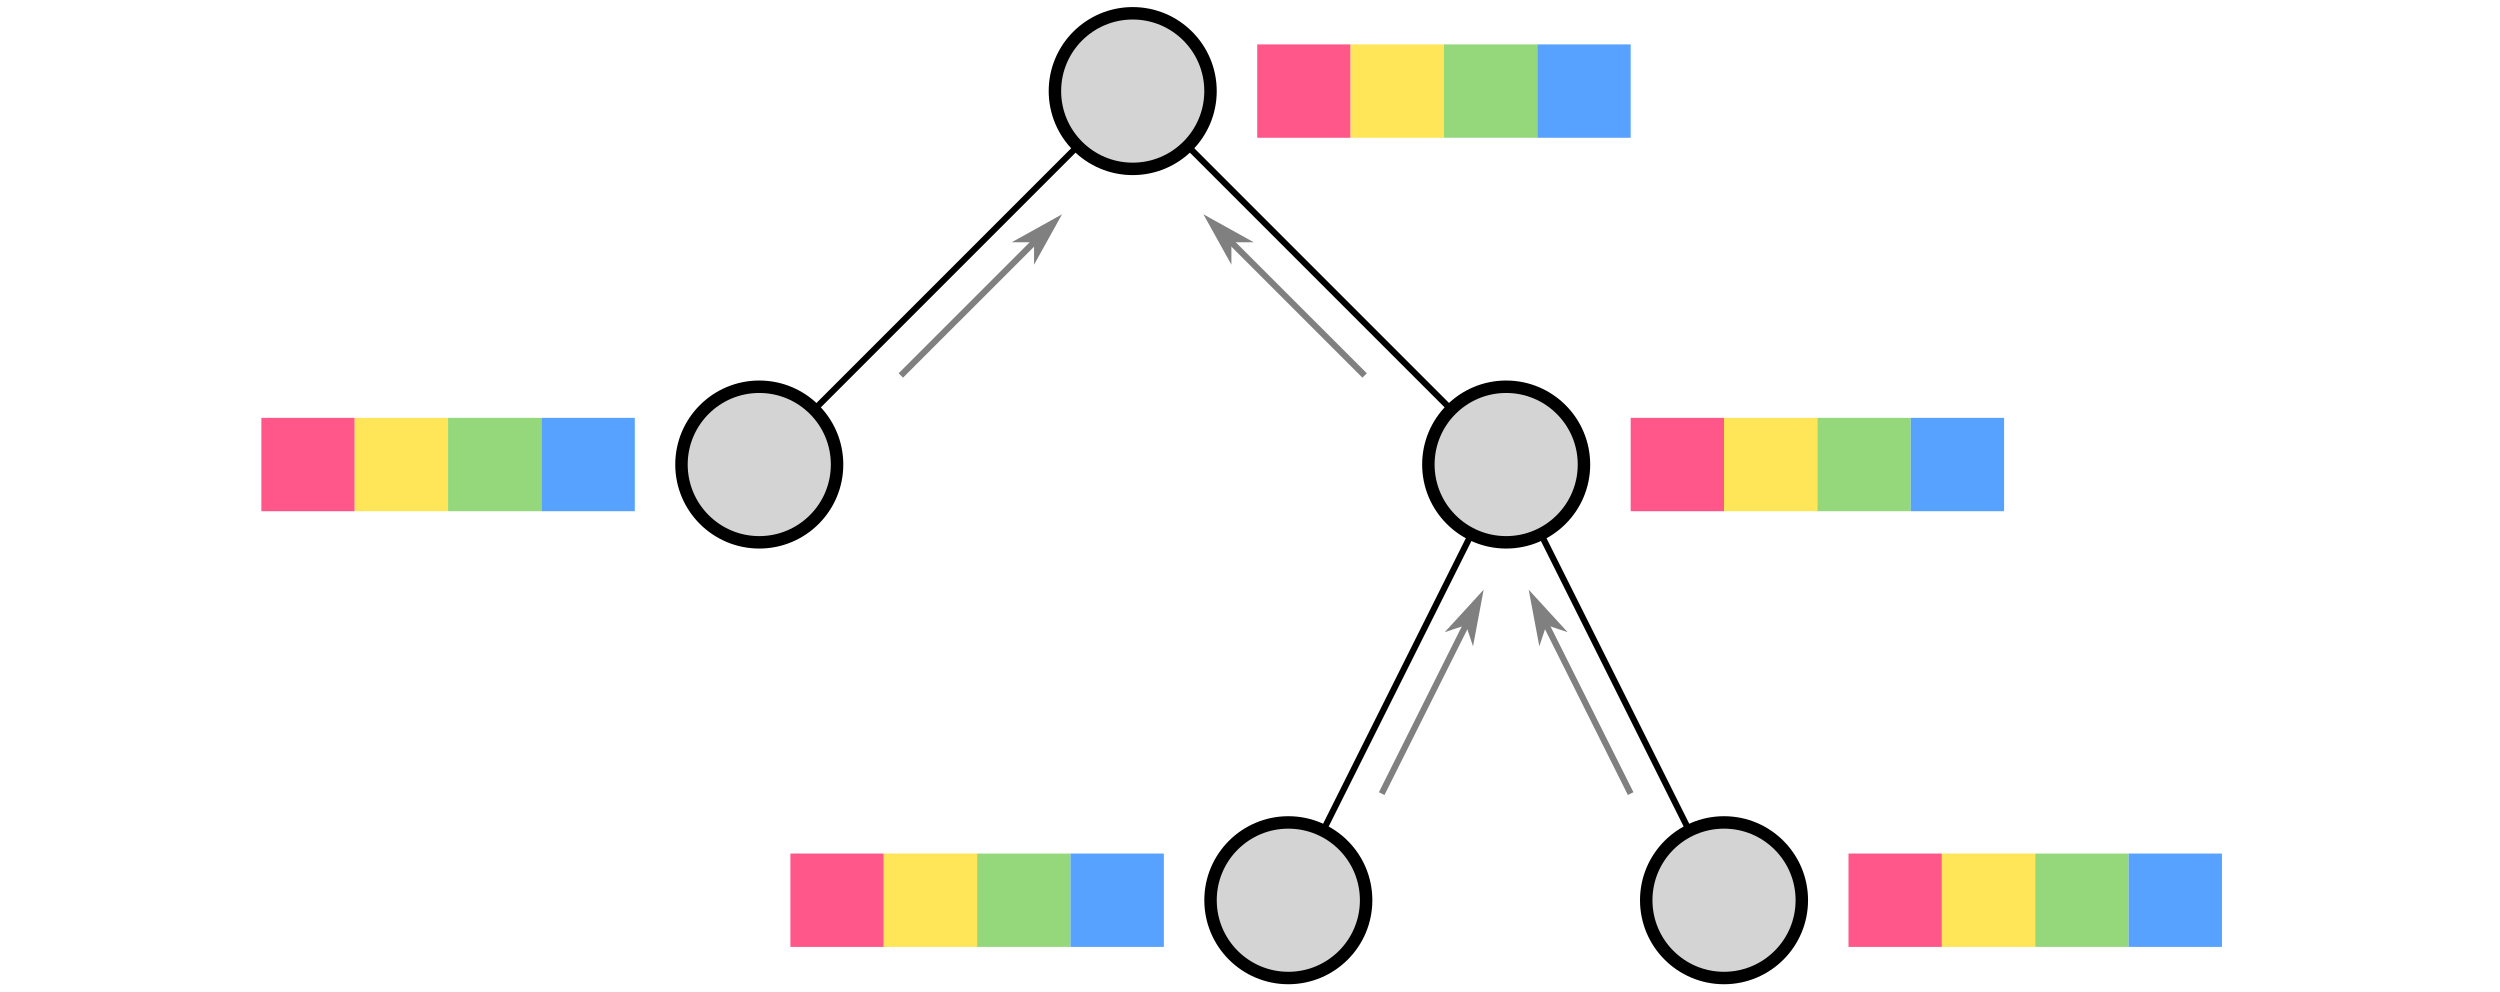
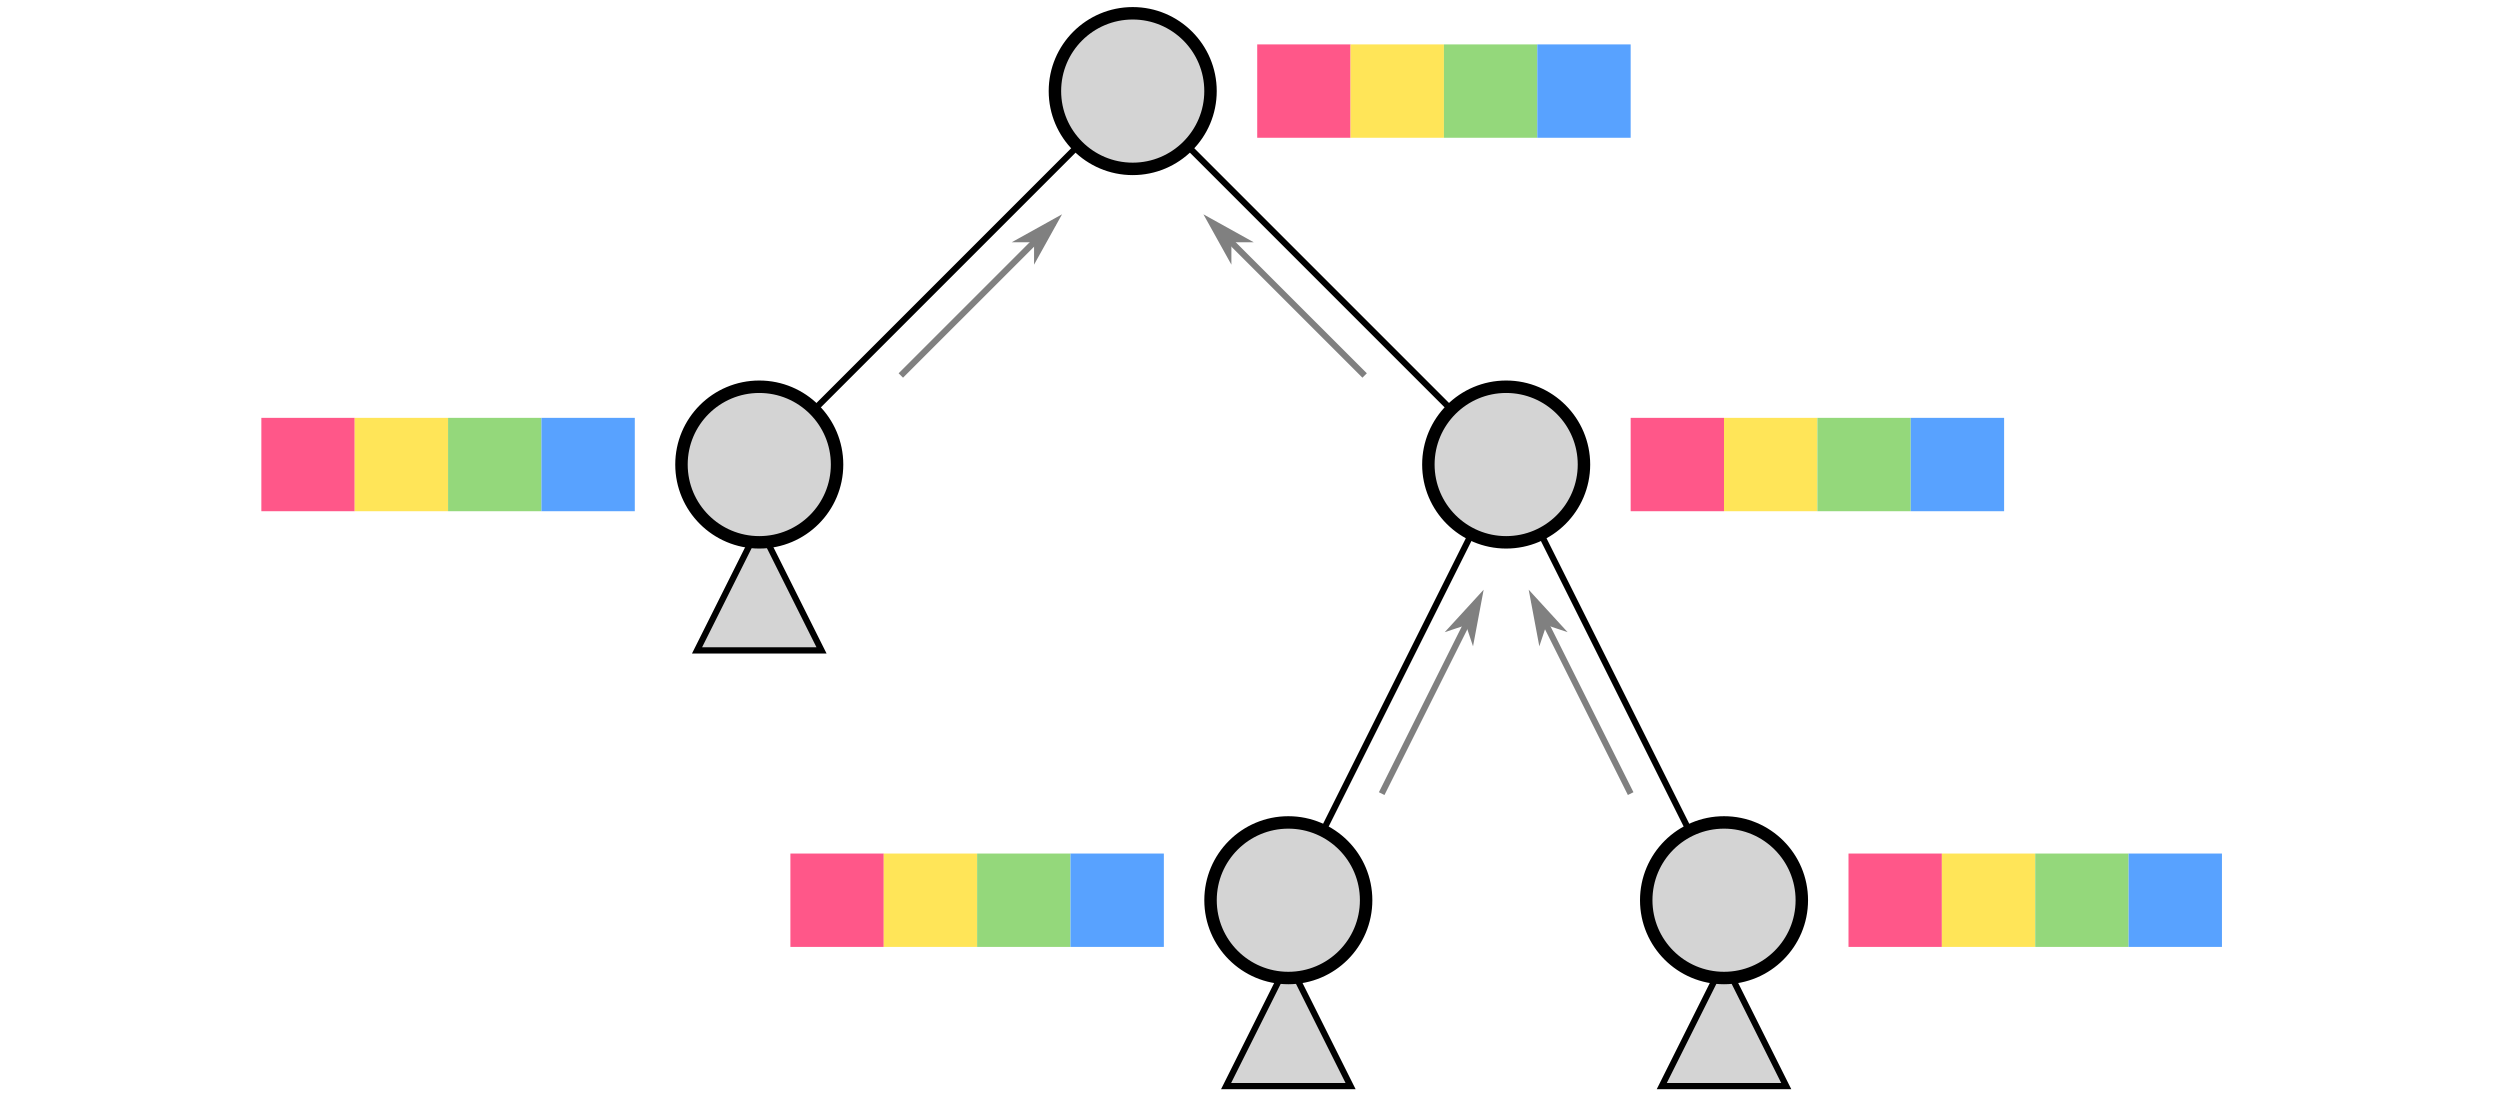
- <svg xmlns="http://www.w3.org/2000/svg" width="106.273mm" height="42.139mm" viewBox="0 0 106.273 42.139" version="1.1" id="svg8">
+ <svg xmlns="http://www.w3.org/2000/svg" width="106.273mm" height="46.601mm" viewBox="0 0 106.273 46.601" version="1.1" id="svg8">
  <defs id="defs2">
    <marker style="overflow:visible" id="marker1378" refX="0" refY="0" orient="auto">
      <path transform="matrix(0.4,0,0,0.4,4,0)" style="fill:#808080;fill-opacity:1;fill-rule:evenodd;stroke:#808080;stroke-width:1pt;stroke-opacity:1" d="M 0,0 5,-5 -12.5,0 5,5 Z" id="path1376" />
    </marker>
    <marker orient="auto" refY="0" refX="0" id="Arrow1Mstart" style="overflow:visible">
      <path id="path946" d="M 0,0 5,-5 -12.5,0 5,5 Z" style="fill:#808080;fill-opacity:1;fill-rule:evenodd;stroke:#808080;stroke-width:1pt;stroke-opacity:1" transform="matrix(0.4,0,0,0.4,4,0)" />
    </marker>
    <marker style="overflow:visible" id="marker1378-3" refX="0" refY="0" orient="auto">
      <path transform="matrix(0.4,0,0,0.4,4,0)" style="fill:#808080;fill-opacity:1;fill-rule:evenodd;stroke:#808080;stroke-width:1pt;stroke-opacity:1" d="M 0,0 5,-5 -12.5,0 5,5 Z" id="path1376-6" />
    </marker>
    <marker orient="auto" refY="0" refX="0" id="marker2162" style="overflow:visible">
      <path id="path2160" d="M 0,0 5,-5 -12.5,0 5,5 Z" style="fill:#808080;fill-opacity:1;fill-rule:evenodd;stroke:#808080;stroke-width:1pt;stroke-opacity:1" transform="matrix(0.4,0,0,0.4,4,0)" />
    </marker>
  </defs>
  <g id="layer1" style="display:inline" transform="translate(-15.34875,-11.34696)">
+     <path style="fill:#d4d4d4;fill-opacity:1;fill-rule:evenodd;stroke:#000000;stroke-width:0.265px;stroke-linecap:butt;stroke-linejoin:miter;stroke-opacity:1" d="m 88.635,52.224 -2.646,5.292 h 5.292 l -2.646,-5.292" id="path980" />
+     <path id="path978" d="m 70.115,52.224 -2.646,5.292 h 5.292 l -2.646,-5.292" style="fill:#d4d4d4;fill-opacity:1;fill-rule:evenodd;stroke:#000000;stroke-width:0.265px;stroke-linecap:butt;stroke-linejoin:miter;stroke-opacity:1" />
+     <path style="fill:#d4d4d4;fill-opacity:1;fill-rule:evenodd;stroke:#000000;stroke-width:0.265px;stroke-linecap:butt;stroke-linejoin:miter;stroke-opacity:1" d="m 47.625,33.703 -2.646,5.292 h 5.292 L 47.625,33.703" id="path976" />
    <path style="fill:none;fill-rule:evenodd;stroke:#000000;stroke-width:0.265px;stroke-linecap:butt;stroke-linejoin:miter;stroke-opacity:1" d="m 79.375,31.094 9.26,18.521" id="path1331" />
    <path style="fill:none;fill-rule:evenodd;stroke:#000000;stroke-width:0.265;stroke-linecap:butt;stroke-linejoin:miter;stroke-miterlimit:4;stroke-dasharray:none;stroke-opacity:1" d="m 47.625,31.094 15.875,-15.875 15.875,15.875" id="path1329" />
    <path id="path1333" d="M 79.375,31.094 70.115,49.615" style="fill:none;fill-rule:evenodd;stroke:#000000;stroke-width:0.265px;stroke-linecap:butt;stroke-linejoin:miter;stroke-opacity:1" />
    <g id="g1340" transform="translate(0.7145805)">
      <circle r="3.307" cy="15.219" cx="62.785" id="path1100" style="color:#000000;display:inline;overflow:visible;visibility:visible;opacity:1;fill:#d4d4d4;fill-opacity:1;fill-rule:nonzero;stroke:#000000;stroke-width:0.529;stroke-linecap:round;stroke-linejoin:round;stroke-miterlimit:4;stroke-dasharray:none;stroke-dashoffset:0;stroke-opacity:1;marker:none;enable-background:accumulate" />
      <flowRoot transform="matrix(0.2645833,0,0,0.2645833,4.424687,0.6209629)" style="color:#000000;font-style:normal;font-variant:normal;font-weight:normal;font-stretch:normal;font-size:13.333px;line-height:125%;font-family:Ubuntu;-inkscape-font-specification:Ubuntu;letter-spacing:0px;word-spacing:0px;display:inline;overflow:visible;visibility:visible;fill:#000000;fill-opacity:1;fill-rule:nonzero;stroke:none;stroke-width:1px;stroke-linecap:butt;stroke-linejoin:miter;stroke-opacity:1;marker:none;enable-background:accumulate" id="flowRoot1102" xml:space="preserve">
        <flowRegion id="flowRegion1104">
          <rect y="47.52" x="215" height="25.127" width="24.293" id="rect1106" />
        </flowRegion>
        <flowPara style="font-size:16px" id="flowPara1108">R</flowPara>
      </flowRoot>
    </g>
    <g id="g1263" transform="translate(5.291669,2.645833)">
      <circle r="3.307" cy="46.969" cx="64.823" id="circle1141" style="color:#000000;display:inline;overflow:visible;visibility:visible;opacity:1;fill:#d4d4d4;fill-opacity:1;fill-rule:nonzero;stroke:#000000;stroke-width:0.529;stroke-linecap:round;stroke-linejoin:round;stroke-miterlimit:4;stroke-dasharray:none;stroke-dashoffset:0;stroke-opacity:1;marker:none;enable-background:accumulate" />
      <flowRoot transform="matrix(0.2645833,0,0,0.2645833,6.897805,32.37096)" style="color:#000000;font-style:normal;font-variant:normal;font-weight:normal;font-stretch:normal;font-size:13.333px;line-height:125%;font-family:Ubuntu;-inkscape-font-specification:Ubuntu;letter-spacing:0px;word-spacing:0px;display:inline;overflow:visible;visibility:visible;fill:#000000;fill-opacity:1;fill-rule:nonzero;stroke:none;stroke-width:1px;stroke-linecap:butt;stroke-linejoin:miter;stroke-opacity:1;marker:none;enable-background:accumulate" id="flowRoot1149" xml:space="preserve">
        <flowRegion id="flowRegion1145">
          <rect y="47.52" x="215" height="25.127" width="24.293" id="rect1143" />
        </flowRegion>
        <flowPara style="font-size:16px" id="flowPara1147">L</flowPara>
      </flowRoot>
    </g>
    <g id="g1270" transform="translate(-2.433347,2.645833)">
      <circle style="color:#000000;display:inline;overflow:visible;visibility:visible;opacity:1;fill:#d4d4d4;fill-opacity:1;fill-rule:nonzero;stroke:#000000;stroke-width:0.529;stroke-linecap:round;stroke-linejoin:round;stroke-miterlimit:4;stroke-dasharray:none;stroke-dashoffset:0;stroke-opacity:1;marker:none;enable-background:accumulate" id="circle1151" cx="91.069" cy="46.969" r="3.307" />
      <flowRoot xml:space="preserve" id="flowRoot1159" style="color:#000000;font-style:normal;font-variant:normal;font-weight:normal;font-stretch:normal;font-size:13.333px;line-height:125%;font-family:Ubuntu;-inkscape-font-specification:Ubuntu;letter-spacing:0px;word-spacing:0px;display:inline;overflow:visible;visibility:visible;fill:#000000;fill-opacity:1;fill-rule:nonzero;stroke:none;stroke-width:1px;stroke-linecap:butt;stroke-linejoin:miter;stroke-opacity:1;marker:none;enable-background:accumulate" transform="matrix(0.2645833,0,0,0.2645833,32.28552,32.37096)">
        <flowRegion id="flowRegion1155">
          <rect id="rect1153" width="24.293" height="25.127" x="215" y="47.52" />
        </flowRegion>
        <flowPara id="flowPara1157" style="font-size:16px">M</flowPara>
      </flowRoot>
    </g>
    <g id="g1127" transform="translate(-13.22917,15.875)">
      <circle style="color:#000000;display:inline;overflow:visible;visibility:visible;opacity:1;fill:#d4d4d4;fill-opacity:1;fill-rule:nonzero;stroke:#000000;stroke-width:0.529;stroke-linecap:round;stroke-linejoin:round;stroke-miterlimit:4;stroke-dasharray:none;stroke-dashoffset:0;stroke-opacity:1;marker:none;enable-background:accumulate" id="circle1117" cx="60.854" cy="15.219" r="3.307" />
      <flowRoot xml:space="preserve" id="flowRoot1125" style="color:#000000;font-style:normal;font-variant:normal;font-weight:normal;font-stretch:normal;font-size:13.333px;line-height:125%;font-family:Ubuntu;-inkscape-font-specification:Ubuntu;letter-spacing:0px;word-spacing:0px;display:inline;overflow:visible;visibility:visible;fill:#000000;fill-opacity:1;fill-rule:nonzero;stroke:none;stroke-width:1px;stroke-linecap:butt;stroke-linejoin:miter;stroke-opacity:1;marker:none;enable-background:accumulate" transform="matrix(0.2645833,0,0,0.2645833,2.535768,0.7614849)">
        <flowRegion id="flowRegion1121">
          <rect id="rect1119" width="24.293" height="25.127" x="215" y="47.52" />
        </flowRegion>
        <flowPara id="flowPara1123" style="font-size:16px">U</flowPara>
      </flowRoot>
    </g>
    <g transform="translate(18.52083,15.875)" id="g1216">
      <circle r="3.307" cy="15.219" cx="60.854" id="circle1129" style="color:#000000;display:inline;overflow:visible;visibility:visible;opacity:1;fill:#d4d4d4;fill-opacity:1;fill-rule:nonzero;stroke:#000000;stroke-width:0.529;stroke-linecap:round;stroke-linejoin:round;stroke-miterlimit:4;stroke-dasharray:none;stroke-dashoffset:0;stroke-opacity:1;marker:none;enable-background:accumulate" />
      <flowRoot transform="matrix(0.2645833,0,0,0.2645833,2.55958,0.8080515)" style="color:#000000;font-style:normal;font-variant:normal;font-weight:normal;font-stretch:normal;font-size:13.333px;line-height:125%;font-family:Ubuntu;-inkscape-font-specification:Ubuntu;letter-spacing:0px;word-spacing:0px;display:inline;overflow:visible;visibility:visible;fill:#000000;fill-opacity:1;fill-rule:nonzero;stroke:none;stroke-width:1px;stroke-linecap:butt;stroke-linejoin:miter;stroke-opacity:1;marker:none;enable-background:accumulate" id="flowRoot1137" xml:space="preserve">
        <flowRegion id="flowRegion1133">
          <rect y="47.52" x="215" height="25.127" width="24.293" id="rect1131" />
        </flowRegion>
        <flowPara style="font-size:16px" id="flowPara1135">V</flowPara>
      </flowRoot>
    </g>
    <path style="fill:none;fill-rule:evenodd;stroke:#808080;stroke-width:0.265;stroke-linecap:butt;stroke-linejoin:miter;stroke-miterlimit:4;stroke-dasharray:none;stroke-opacity:1;marker-start:url(#Arrow1Mstart)" d="m 78.184,36.882 -4.101,8.201" id="path938" />
    <path id="path1374" d="m 80.566,36.882 4.101,8.201" style="fill:none;fill-rule:evenodd;stroke:#808080;stroke-width:0.265;stroke-linecap:butt;stroke-linejoin:miter;stroke-miterlimit:4;stroke-dasharray:none;stroke-opacity:1;marker-start:url(#marker1378)" />
    <path id="path1374-7" d="m 66.874,20.826 6.484,6.483" style="display:inline;fill:none;fill-rule:evenodd;stroke:#808080;stroke-width:0.265;stroke-linecap:butt;stroke-linejoin:miter;stroke-miterlimit:4;stroke-dasharray:none;stroke-opacity:1;marker-start:url(#marker1378-3)" />
    <path style="display:inline;fill:none;fill-rule:evenodd;stroke:#808080;stroke-width:0.265;stroke-linecap:butt;stroke-linejoin:miter;stroke-miterlimit:4;stroke-dasharray:none;stroke-opacity:1;marker-start:url(#marker2162)" d="m 60.126,20.826 -6.484,6.483" id="path2156" />
  </g>
  <g id="layer3" style="display:inline" transform="translate(-15.34875,-11.34696)">
    <flowRoot transform="matrix(0.2645833,0,0,0.2645833,77.71515,-32.89134)" style="color:#000000;font-style:normal;font-variant:normal;font-weight:normal;font-stretch:normal;font-size:13.333px;line-height:125%;font-family:Ubuntu;-inkscape-font-specification:Ubuntu;letter-spacing:0px;word-spacing:0px;display:inline;overflow:visible;visibility:visible;fill:#000000;fill-opacity:1;fill-rule:nonzero;stroke:none;stroke-width:1px;stroke-linecap:butt;stroke-linejoin:miter;stroke-opacity:1;marker:none;enable-background:accumulate" id="flowRoot1549" xml:space="preserve">
      <flowRegion id="flowRegion1543">
        <rect y="175.02" x="29.5" height="29" width="102.5" id="rect1541" />
      </flowRegion>
      <flowPara id="flowPara1547" style="font-style:normal;font-variant:normal;font-weight:normal;font-stretch:normal;font-family:'Latin Modern Roman';-inkscape-font-specification:'Latin Modern Roman, '">CLV<flowSpan id="flowSpan1545" style="font-style:normal;font-variant:normal;font-weight:normal;font-stretch:normal;font-size:65%;font-family:'Latin Modern Roman';-inkscape-font-specification:'Latin Modern Roman, ';baseline-shift:super">(R)</flowSpan>
      </flowPara>
    </flowRoot>
    <flowRoot xml:space="preserve" id="flowRoot1482" style="color:#000000;font-style:normal;font-variant:normal;font-weight:normal;font-stretch:normal;font-size:13.333px;line-height:125%;font-family:'Latin Modern Roman';-inkscape-font-specification:'Latin Modern Roman, ';letter-spacing:0px;word-spacing:0px;display:inline;overflow:visible;visibility:visible;fill:#000000;fill-opacity:1;fill-rule:nonzero;stroke:none;stroke-width:1px;stroke-linecap:butt;stroke-linejoin:miter;stroke-opacity:1;marker:none;enable-background:accumulate" transform="matrix(0.2645833,0,0,0.2645833,93.59015,-17.01634)">
      <flowRegion id="flowRegion1476" style="font-style:normal;font-variant:normal;font-weight:normal;font-stretch:normal;font-family:'Latin Modern Roman';-inkscape-font-specification:'Latin Modern Roman, '">
        <rect id="rect1474" width="102.5" height="29" x="29.5" y="175.02" style="font-style:normal;font-variant:normal;font-weight:normal;font-stretch:normal;font-family:'Latin Modern Roman';-inkscape-font-specification:'Latin Modern Roman, '" />
      </flowRegion>
      <flowPara id="flowPara1480">
        <flowSpan style="font-style:normal;font-variant:normal;font-weight:normal;font-stretch:normal;font-family:'Latin Modern Roman';-inkscape-font-specification:'Latin Modern Roman, '" id="flowSpan980">CLV</flowSpan>
        <flowSpan style="font-style:normal;font-variant:normal;font-weight:normal;font-stretch:normal;font-size:65%;font-family:'Latin Modern Roman';-inkscape-font-specification:'Latin Modern Roman, ';baseline-shift:super" id="flowSpan1478">(V)</flowSpan>
      </flowPara>
    </flowRoot>
    <flowRoot transform="matrix(0.2645833,0,0,0.2645833,102.8506,1.504495)" style="color:#000000;font-style:normal;font-variant:normal;font-weight:normal;font-stretch:normal;font-size:13.333px;line-height:125%;font-family:Ubuntu;-inkscape-font-specification:Ubuntu;letter-spacing:0px;word-spacing:0px;display:inline;overflow:visible;visibility:visible;fill:#000000;fill-opacity:1;fill-rule:nonzero;stroke:none;stroke-width:1px;stroke-linecap:butt;stroke-linejoin:miter;stroke-opacity:1;marker:none;enable-background:accumulate" id="flowRoot1504" xml:space="preserve">
      <flowRegion id="flowRegion1498">
        <rect y="175.02" x="29.5" height="29" width="102.5" id="rect1496" />
      </flowRegion>
      <flowPara id="flowPara1502" style="font-style:normal;font-variant:normal;font-weight:normal;font-stretch:normal;font-family:'Latin Modern Roman';-inkscape-font-specification:'Latin Modern Roman, '">CLV<flowSpan id="flowSpan1500" style="font-style:normal;font-variant:normal;font-weight:normal;font-stretch:normal;font-size:65%;font-family:'Latin Modern Roman';-inkscape-font-specification:'Latin Modern Roman, ';baseline-shift:super">(M)</flowSpan>
      </flowPara>
    </flowRoot>
    <flowRoot xml:space="preserve" id="flowRoot1526" style="color:#000000;font-style:normal;font-variant:normal;font-weight:normal;font-stretch:normal;font-size:13.333px;line-height:125%;font-family:Ubuntu;-inkscape-font-specification:Ubuntu;letter-spacing:0px;word-spacing:0px;display:inline;overflow:visible;visibility:visible;fill:#000000;fill-opacity:1;fill-rule:nonzero;stroke:none;stroke-width:1px;stroke-linecap:butt;stroke-linejoin:miter;stroke-opacity:1;marker:none;enable-background:accumulate" transform="matrix(0.2645833,0,0,0.2645833,30.50975,1.504495)">
      <flowRegion id="flowRegion1520">
        <rect id="rect1518" width="102.5" height="29" x="29.5" y="175.02" />
      </flowRegion>
      <flowPara id="flowPara1524" style="font-style:normal;font-variant:normal;font-weight:normal;font-stretch:normal;font-family:'Latin Modern Roman';-inkscape-font-specification:'Latin Modern Roman, '">CLV<flowSpan style="font-style:normal;font-variant:normal;font-weight:normal;font-stretch:normal;font-size:65%;font-family:'Latin Modern Roman';-inkscape-font-specification:'Latin Modern Roman, ';baseline-shift:super" id="flowSpan1522">(L)</flowSpan>
      </flowPara>
    </flowRoot>
    <flowRoot transform="matrix(0.2645833,0,0,0.2645833,7.645988,-17.01634)" style="color:#000000;font-style:normal;font-variant:normal;font-weight:normal;font-stretch:normal;font-size:13.333px;line-height:125%;font-family:'Latin Modern Roman';-inkscape-font-specification:'Latin Modern Roman, ';letter-spacing:0px;word-spacing:0px;display:inline;overflow:visible;visibility:visible;fill:#000000;fill-opacity:1;fill-rule:nonzero;stroke:none;stroke-width:1px;stroke-linecap:butt;stroke-linejoin:miter;stroke-opacity:1;marker:none;enable-background:accumulate" id="flowRoot1442" xml:space="preserve">
      <flowRegion id="flowRegion1444" style="font-style:normal;font-variant:normal;font-weight:normal;font-stretch:normal;font-family:'Latin Modern Roman';-inkscape-font-specification:'Latin Modern Roman, '">
        <rect y="175.02" x="29.5" height="29" width="102.5" id="rect1446" style="font-style:normal;font-variant:normal;font-weight:normal;font-stretch:normal;font-family:'Latin Modern Roman';-inkscape-font-specification:'Latin Modern Roman, '" />
      </flowRegion>
      <flowPara id="flowPara1448">
        <flowSpan style="font-style:normal;font-variant:normal;font-weight:normal;font-stretch:normal;font-family:'Latin Modern Roman';-inkscape-font-specification:'Latin Modern Roman, '" id="flowSpan974">CLV</flowSpan>
        <flowSpan id="flowSpan1450" style="font-style:normal;font-variant:normal;font-weight:normal;font-stretch:normal;font-size:65%;font-family:'Latin Modern Roman';-inkscape-font-specification:'Latin Modern Roman, ';baseline-shift:super">(U)</flowSpan>
      </flowPara>
    </flowRoot>
  </g>
  <g id="layer4" style="display:inline" transform="translate(-15.34875,-11.34696)">
    <flowRoot xml:space="preserve" id="flowRoot1553" style="color:#000000;font-style:normal;font-variant:normal;font-weight:normal;font-stretch:normal;font-size:13.333px;line-height:125%;font-family:'Latin Modern Roman';-inkscape-font-specification:'Latin Modern Roman, ';letter-spacing:0px;word-spacing:0px;display:inline;overflow:visible;visibility:visible;fill:#000000;fill-opacity:1;fill-rule:nonzero;stroke:none;stroke-width:1px;stroke-linecap:butt;stroke-linejoin:miter;stroke-opacity:1;marker:none;enable-background:accumulate" transform="matrix(0.2645833,0,0,0.2645833,10.9944,5.242346)">
      <flowRegion id="flowRegion1555" style="font-style:normal;font-variant:normal;font-weight:normal;font-stretch:normal;font-family:'Latin Modern Roman';-inkscape-font-specification:'Latin Modern Roman, '">
        <rect id="rect1557" width="35" height="35" x="220" y="122.52" style="font-style:normal;font-variant:normal;font-weight:normal;font-stretch:normal;font-family:'Latin Modern Roman';-inkscape-font-specification:'Latin Modern Roman, '" />
      </flowRegion>
      <flowPara id="flowPara1559" style="font-style:italic;font-variant:normal;font-weight:normal;font-stretch:normal;font-family:'Latin Modern Roman';-inkscape-font-specification:'Latin Modern Roman,  Italic'">b<flowSpan style="font-style:italic;font-variant:normal;font-weight:normal;font-stretch:normal;font-size:65%;font-family:'Latin Modern Roman';-inkscape-font-specification:'Latin Modern Roman,  Italic';baseline-shift:sub" id="flowSpan1561">LV</flowSpan>
      </flowPara>
    </flowRoot>
    <flowRoot transform="matrix(0.2645833,0,0,0.2645833,26.42921,5.242346)" style="color:#000000;font-style:normal;font-variant:normal;font-weight:normal;font-stretch:normal;font-size:13.333px;line-height:125%;font-family:Ubuntu;-inkscape-font-specification:Ubuntu;letter-spacing:0px;word-spacing:0px;display:inline;overflow:visible;visibility:visible;fill:#000000;fill-opacity:1;fill-rule:nonzero;stroke:none;stroke-width:1px;stroke-linecap:butt;stroke-linejoin:miter;stroke-opacity:1;marker:none;enable-background:accumulate" id="flowRoot1571" xml:space="preserve">
      <flowRegion id="flowRegion1565">
        <rect y="122.52" x="220" height="35" width="35" id="rect1563" />
      </flowRegion>
      <flowPara id="flowPara1569" style="font-style:italic;font-variant:normal;font-weight:normal;font-stretch:normal;font-family:'Latin Modern Roman';-inkscape-font-specification:'Latin Modern Roman,  Italic'">b<flowSpan id="flowSpan1567" style="font-style:italic;font-variant:normal;font-weight:normal;font-stretch:normal;font-size:65%;font-family:'Latin Modern Roman';-inkscape-font-specification:'Latin Modern Roman,  Italic';baseline-shift:sub">MV</flowSpan>
      </flowPara>
    </flowRoot>
    <flowRoot transform="matrix(0.2645833,0,0,0.2645833,14.53444,-11.66453)" style="color:#000000;font-style:normal;font-variant:normal;font-weight:normal;font-stretch:normal;font-size:13.333px;line-height:125%;font-family:Ubuntu;-inkscape-font-specification:Ubuntu;letter-spacing:0px;word-spacing:0px;display:inline;overflow:visible;visibility:visible;fill:#000000;fill-opacity:1;fill-rule:nonzero;stroke:none;stroke-width:1px;stroke-linecap:butt;stroke-linejoin:miter;stroke-opacity:1;marker:none;enable-background:accumulate" id="flowRoot1581" xml:space="preserve">
      <flowRegion id="flowRegion1575">
        <rect y="122.52" x="220" height="35" width="35" id="rect1573" />
      </flowRegion>
      <flowPara id="flowPara1579" style="font-style:italic;font-variant:normal;font-weight:normal;font-stretch:normal;font-family:'Latin Modern Roman';-inkscape-font-specification:'Latin Modern Roman,  Italic'">b<flowSpan id="flowSpan1577" style="font-style:italic;font-variant:normal;font-weight:normal;font-stretch:normal;font-size:65%;font-family:'Latin Modern Roman';-inkscape-font-specification:'Latin Modern Roman,  Italic';baseline-shift:sub">VR</flowSpan>
      </flowPara>
    </flowRoot>
    <flowRoot xml:space="preserve" id="flowRoot1591" style="color:#000000;font-style:normal;font-variant:normal;font-weight:normal;font-stretch:normal;font-size:13.333px;line-height:125%;font-family:Ubuntu;-inkscape-font-specification:Ubuntu;letter-spacing:0px;word-spacing:0px;display:inline;overflow:visible;visibility:visible;fill:#000000;fill-opacity:1;fill-rule:nonzero;stroke:none;stroke-width:1px;stroke-linecap:butt;stroke-linejoin:miter;stroke-opacity:1;marker:none;enable-background:accumulate" transform="matrix(0.2645833,0,0,0.2645833,-10.15142,-11.66453)">
      <flowRegion id="flowRegion1585">
        <rect id="rect1583" width="35" height="35" x="220" y="122.52" />
      </flowRegion>
      <flowPara id="flowPara1589" style="font-style:italic;font-variant:normal;font-weight:normal;font-stretch:normal;font-family:'Latin Modern Roman';-inkscape-font-specification:'Latin Modern Roman,  Italic'">b<flowSpan style="font-style:italic;font-variant:normal;font-weight:normal;font-stretch:normal;font-size:65%;font-family:'Latin Modern Roman';-inkscape-font-specification:'Latin Modern Roman,  Italic';baseline-shift:sub" id="flowSpan1587">UR</flowSpan>
      </flowPara>
    </flowRoot>
  </g>
  <g id="layer5" style="display:inline" transform="translate(-15.34875,-11.34696)">
    <g id="g1551" transform="translate(23.81247,-33.73436)">
      <g transform="matrix(1,0,0,0.7500024,26.45836,36.54683)" id="g1539">
        <rect style="fill:#ff5789;fill-opacity:1;stroke:none;stroke-width:0.265" id="rect1530" width="3.969" height="5.292" x="18.521" y="13.896" ry="0" />
        <rect ry="0" y="13.896" x="-26.458" height="5.292" width="3.969" id="rect1532" style="fill:#ffe558;fill-opacity:1;stroke:none;stroke-width:0.265" transform="scale(-1,1)" />
        <rect style="fill:#94d87b;fill-opacity:1;stroke:none;stroke-width:0.265" id="rect1535" width="3.969" height="5.292" x="-30.427" y="13.896" ry="0" transform="scale(-1,1)" />
        <rect style="fill:#58a2ff;fill-opacity:1;stroke:none;stroke-width:0.265" id="rect1537" width="3.969" height="5.292" x="-34.396" y="13.896" ry="0" transform="scale(-1,1)" />
      </g>
    </g>
    <g id="g1462" transform="translate(-18.52084,-17.85937)">
      <g transform="matrix(1,0,0,0.7500024,26.45836,36.54683)" id="g1348">
        <rect style="fill:#ff5789;fill-opacity:1;stroke:none;stroke-width:0.265" id="rect1054" width="3.969" height="5.292" x="18.521" y="13.896" ry="0" />
        <rect ry="0" y="13.896" x="-26.458" height="5.292" width="3.969" id="rect1060" style="fill:#ffe558;fill-opacity:1;stroke:none;stroke-width:0.265" transform="scale(-1,1)" />
        <rect style="fill:#94d87b;fill-opacity:1;stroke:none;stroke-width:0.265" id="rect1066" width="3.969" height="5.292" x="-30.427" y="13.896" ry="0" transform="scale(-1,1)" />
        <rect style="fill:#58a2ff;fill-opacity:1;stroke:none;stroke-width:0.265" id="rect1072" width="3.969" height="5.292" x="-34.396" y="13.896" ry="0" transform="scale(-1,1)" />
      </g>
    </g>
    <g transform="translate(39.68747,-17.85937)" id="g1484">
      <g id="g1472" transform="matrix(1,0,0,0.7500024,26.45836,36.54683)">
        <rect ry="0" y="13.896" x="18.521" height="5.292" width="3.969" id="rect1464" style="fill:#ff5789;fill-opacity:1;stroke:none;stroke-width:0.265" />
        <rect style="fill:#ffe558;fill-opacity:1;stroke:none;stroke-width:0.265" id="rect1466" width="3.969" height="5.292" x="-26.458" y="13.896" ry="0" transform="scale(-1,1)" />
        <rect ry="0" y="13.896" x="-30.427" height="5.292" width="3.969" id="rect1468" style="fill:#94d87b;fill-opacity:1;stroke:none;stroke-width:0.265" transform="scale(-1,1)" />
        <rect ry="0" y="13.896" x="-34.396" height="5.292" width="3.969" id="rect1470" style="fill:#58a2ff;fill-opacity:1;stroke:none;stroke-width:0.265" transform="scale(-1,1)" />
      </g>
    </g>
    <g id="g1506" transform="translate(48.94788,0.6614695)">
      <g transform="matrix(1,0,0,0.7500024,26.45836,36.54683)" id="g1494">
        <rect style="fill:#ff5789;fill-opacity:1;stroke:none;stroke-width:0.265" id="rect1486" width="3.969" height="5.292" x="18.521" y="13.896" ry="0" />
        <rect ry="0" y="13.896" x="-26.458" height="5.292" width="3.969" id="rect1488" style="fill:#ffe558;fill-opacity:1;stroke:none;stroke-width:0.265" transform="scale(-1,1)" />
        <rect style="fill:#94d87b;fill-opacity:1;stroke:none;stroke-width:0.265" id="rect1490" width="3.969" height="5.292" x="-30.427" y="13.896" ry="0" transform="scale(-1,1)" />
        <rect style="fill:#58a2ff;fill-opacity:1;stroke:none;stroke-width:0.265" id="rect1492" width="3.969" height="5.292" x="-34.396" y="13.896" ry="0" transform="scale(-1,1)" />
      </g>
    </g>
    <g transform="translate(3.968751,0.6614695)" id="g1528">
      <g id="g1516" transform="matrix(1,0,0,0.7500024,26.45836,36.54683)">
        <rect ry="0" y="13.896" x="18.521" height="5.292" width="3.969" id="rect1508" style="fill:#ff5789;fill-opacity:1;stroke:none;stroke-width:0.265" />
        <rect style="fill:#ffe558;fill-opacity:1;stroke:none;stroke-width:0.265" id="rect1510" width="3.969" height="5.292" x="-26.458" y="13.896" ry="0" transform="scale(-1,1)" />
        <rect ry="0" y="13.896" x="-30.427" height="5.292" width="3.969" id="rect1512" style="fill:#94d87b;fill-opacity:1;stroke:none;stroke-width:0.265" transform="scale(-1,1)" />
        <rect ry="0" y="13.896" x="-34.396" height="5.292" width="3.969" id="rect1514" style="fill:#58a2ff;fill-opacity:1;stroke:none;stroke-width:0.265" transform="scale(-1,1)" />
      </g>
    </g>
  </g>
  <g id="layer2" style="display:none" transform="translate(-15.34875,-11.34696)">
    <g id="g1052" transform="translate(-1.295296,-24.2103)">
      <g transform="matrix(1.254679,0,0,1.254679,-104.6937,-166.8755)" id="g1005">
        <rect ry="0" y="145.132" x="101.367" height="4.218" width="3.163" id="rect1576" style="fill:#ff5789;fill-opacity:1;stroke:none;stroke-width:0.211" />
        <path id="path1618" style="font-style:normal;font-variant:normal;font-weight:bold;font-stretch:normal;font-size:16px;line-height:124%;font-family:'Courier New';-inkscape-font-specification:'Courier New Bold';letter-spacing:5.49px;word-spacing:0px;display:inline;fill:#000000;fill-opacity:1;stroke:none;stroke-width:0.211" d="m 103.266,147.871 h -0.82 l -0.082,0.206 h 0.082 c 0.081,0 0.139,0.016 0.173,0.048 0.035,0.031 0.053,0.071 0.053,0.122 0,0.049 -0.018,0.09 -0.053,0.122 -0.034,0.031 -0.092,0.046 -0.173,0.046 h -0.455 c -0.081,0 -0.139,-0.015 -0.173,-0.046 -0.035,-0.032 -0.053,-0.073 -0.053,-0.124 0,-0.051 0.018,-0.092 0.054,-0.124 0.036,-0.032 0.096,-0.047 0.18,-0.044 l 0.53,-1.321 h -0.221 c -0.081,0 -0.139,-0.015 -0.175,-0.046 -0.034,-0.032 -0.051,-0.073 -0.051,-0.124 0,-0.051 0.017,-0.091 0.051,-0.122 0.035,-0.032 0.093,-0.048 0.175,-0.048 l 0.73,0.002 0.672,1.659 c 0.079,0 0.131,0.009 0.157,0.026 0.051,0.036 0.076,0.084 0.076,0.143 0,0.049 -0.017,0.09 -0.051,0.122 -0.034,0.031 -0.092,0.046 -0.173,0.046 h -0.455 c -0.081,0 -0.139,-0.015 -0.175,-0.046 -0.034,-0.032 -0.051,-0.073 -0.051,-0.124 0,-0.049 0.017,-0.089 0.051,-0.12 0.035,-0.032 0.093,-0.048 0.175,-0.048 h 0.082 l -0.081,-0.206 m -0.14,-0.338 -0.272,-0.669 -0.273,0.669 h 0.545" />
      </g>
      <g transform="matrix(1.254679,0,0,1.254679,-96.7562,-166.8755)" id="g1009">
        <rect style="fill:#ffe558;fill-opacity:1;stroke:none;stroke-width:0.211" id="rect1542" width="3.163" height="4.218" x="104.53" y="145.132" ry="0" />
        <path d="m 106.287,146.756 v 1.321 h 0.227 c 0.081,0 0.139,0.016 0.173,0.048 0.035,0.031 0.053,0.071 0.053,0.122 0,0.049 -0.018,0.09 -0.053,0.122 -0.034,0.031 -0.092,0.046 -0.173,0.046 h -0.791 c -0.081,0 -0.139,-0.015 -0.175,-0.046 -0.034,-0.032 -0.051,-0.073 -0.051,-0.124 0,-0.049 0.017,-0.089 0.051,-0.12 0.035,-0.032 0.093,-0.048 0.175,-0.048 h 0.226 v -1.321 h -0.366 v 0.32 c 0,0.081 -0.016,0.139 -0.048,0.175 -0.031,0.034 -0.071,0.051 -0.122,0.051 -0.049,0 -0.09,-0.017 -0.122,-0.051 -0.031,-0.035 -0.046,-0.093 -0.046,-0.175 v -0.659 l 1.75,0.002 v 0.657 c 0,0.081 -0.016,0.139 -0.048,0.175 -0.031,0.034 -0.071,0.051 -0.122,0.051 -0.049,0 -0.09,-0.017 -0.122,-0.051 -0.031,-0.035 -0.046,-0.093 -0.046,-0.175 v -0.32 h -0.371" style="font-style:normal;font-variant:normal;font-weight:bold;font-stretch:normal;font-size:16px;line-height:124%;font-family:'Courier New';-inkscape-font-specification:'Courier New Bold';letter-spacing:5.49px;word-spacing:0px;display:inline;fill:#000000;fill-opacity:1;stroke:none;stroke-width:0.211" id="path1628" />
      </g>
      <g transform="matrix(1.254679,0,0,1.254679,-104.6937,-166.8755)" id="g1013">
        <rect ry="0" y="145.132" x="107.694" height="4.218" width="3.163" id="rect1534" style="fill:#94d87b;fill-opacity:1;stroke:none;stroke-width:0.211" />
        <path d="m 110.066,147.696 v 0.453 c -0.153,0.082 -0.283,0.138 -0.39,0.168 -0.107,0.031 -0.222,0.046 -0.346,0.046 -0.172,0 -0.332,-0.026 -0.479,-0.077 -0.115,-0.04 -0.206,-0.089 -0.273,-0.15 -0.066,-0.06 -0.127,-0.149 -0.183,-0.267 -0.056,-0.119 -0.084,-0.251 -0.084,-0.397 v -0.244 c 0,-0.225 0.069,-0.426 0.206,-0.603 0.185,-0.239 0.435,-0.359 0.753,-0.359 0.092,10e-6 0.18,0.009 0.262,0.028 0.084,0.019 0.163,0.047 0.237,0.084 0.045,-0.041 0.089,-0.061 0.132,-0.061 0.049,0 0.089,0.017 0.12,0.051 0.031,0.034 0.046,0.092 0.046,0.173 v 0.219 c 0,0.081 -0.016,0.139 -0.048,0.175 -0.031,0.034 -0.071,0.051 -0.12,0.051 -0.04,0 -0.074,-0.012 -0.102,-0.036 -0.022,-0.017 -0.041,-0.053 -0.056,-0.109 -0.014,-0.057 -0.031,-0.096 -0.049,-0.115 -0.03,-0.032 -0.082,-0.06 -0.158,-0.084 -0.075,-0.025 -0.159,-0.038 -0.252,-0.038 -0.134,0 -0.25,0.028 -0.349,0.082 -0.07,0.041 -0.135,0.111 -0.194,0.213 -0.059,0.101 -0.089,0.211 -0.089,0.33 v 0.244 c 0,0.181 0.052,0.319 0.157,0.414 0.105,0.093 0.272,0.14 0.501,0.14 0.155,0 0.296,-0.029 0.423,-0.087 v -0.242 h -0.344 c -0.081,0 -0.139,-0.015 -0.175,-0.046 -0.034,-0.032 -0.051,-0.073 -0.051,-0.124 0,-0.051 0.017,-0.091 0.051,-0.122 0.035,-0.032 0.093,-0.048 0.175,-0.048 l 0.6,0.002 c 0.081,0 0.139,0.015 0.173,0.046 0.035,0.031 0.053,0.071 0.053,0.122 0,0.04 -0.012,0.074 -0.036,0.104 -0.023,0.03 -0.059,0.052 -0.107,0.066" style="font-style:normal;font-variant:normal;font-weight:bold;font-stretch:normal;font-size:16px;line-height:124%;font-family:'Courier New';-inkscape-font-specification:'Courier New Bold';letter-spacing:5.49px;word-spacing:0px;display:inline;fill:#000000;fill-opacity:1;stroke:none;stroke-width:0.211" id="path1638" />
      </g>
      <g transform="matrix(1.254679,0,0,1.254679,-112.6312,-166.8755)" id="g1017">
        <rect ry="0" y="145.132" x="110.857" height="4.218" width="3.163" id="rect1552" style="fill:#58a2ff;fill-opacity:1;stroke:none;stroke-width:0.211" />
        <path d="m 112.944,146.504 c 0.021,-0.029 0.043,-0.05 0.068,-0.064 0.025,-0.014 0.052,-0.021 0.081,-0.021 0.049,0 0.089,0.017 0.12,0.051 0.032,0.034 0.048,0.092 0.048,0.173 v 0.287 c 0,0.081 -0.016,0.139 -0.048,0.175 -0.031,0.034 -0.071,0.051 -0.12,0.051 -0.045,0 -0.081,-0.013 -0.109,-0.038 -0.028,-0.025 -0.048,-0.072 -0.061,-0.142 -0.008,-0.046 -0.023,-0.082 -0.046,-0.107 -0.045,-0.049 -0.108,-0.089 -0.189,-0.119 -0.08,-0.03 -0.161,-0.044 -0.242,-0.044 -0.101,1e-5 -0.194,0.022 -0.278,0.066 -0.085,0.044 -0.159,0.115 -0.224,0.214 -0.065,0.099 -0.097,0.216 -0.097,0.353 v 0.219 c 0,0.163 0.059,0.298 0.176,0.407 0.119,0.109 0.283,0.163 0.493,0.163 0.125,0 0.231,-0.017 0.318,-0.051 0.051,-0.02 0.104,-0.059 0.161,-0.117 0.035,-0.035 0.063,-0.058 0.082,-0.068 0.02,-0.011 0.042,-0.017 0.068,-0.017 0.045,0 0.085,0.017 0.119,0.051 0.034,0.034 0.051,0.074 0.051,0.12 0,0.046 -0.023,0.096 -0.069,0.148 -0.067,0.077 -0.153,0.137 -0.259,0.181 -0.142,0.059 -0.298,0.089 -0.47,0.089 -0.2,0 -0.38,-0.041 -0.54,-0.124 -0.13,-0.066 -0.24,-0.17 -0.331,-0.311 -0.091,-0.143 -0.137,-0.298 -0.137,-0.466 v -0.229 c 0,-0.176 0.041,-0.339 0.122,-0.491 0.082,-0.153 0.196,-0.27 0.341,-0.353 0.145,-0.082 0.299,-0.124 0.461,-0.124 0.098,0 0.189,0.012 0.273,0.035 0.086,0.022 0.165,0.056 0.239,0.102" style="font-style:normal;font-variant:normal;font-weight:bold;font-stretch:normal;font-size:16px;line-height:124%;font-family:'Courier New';-inkscape-font-specification:'Courier New Bold';letter-spacing:5.49px;word-spacing:0px;display:inline;fill:#000000;fill-opacity:1;stroke:none;stroke-width:0.211" id="path1690" />
      </g>
    </g>
  </g>
</svg>
